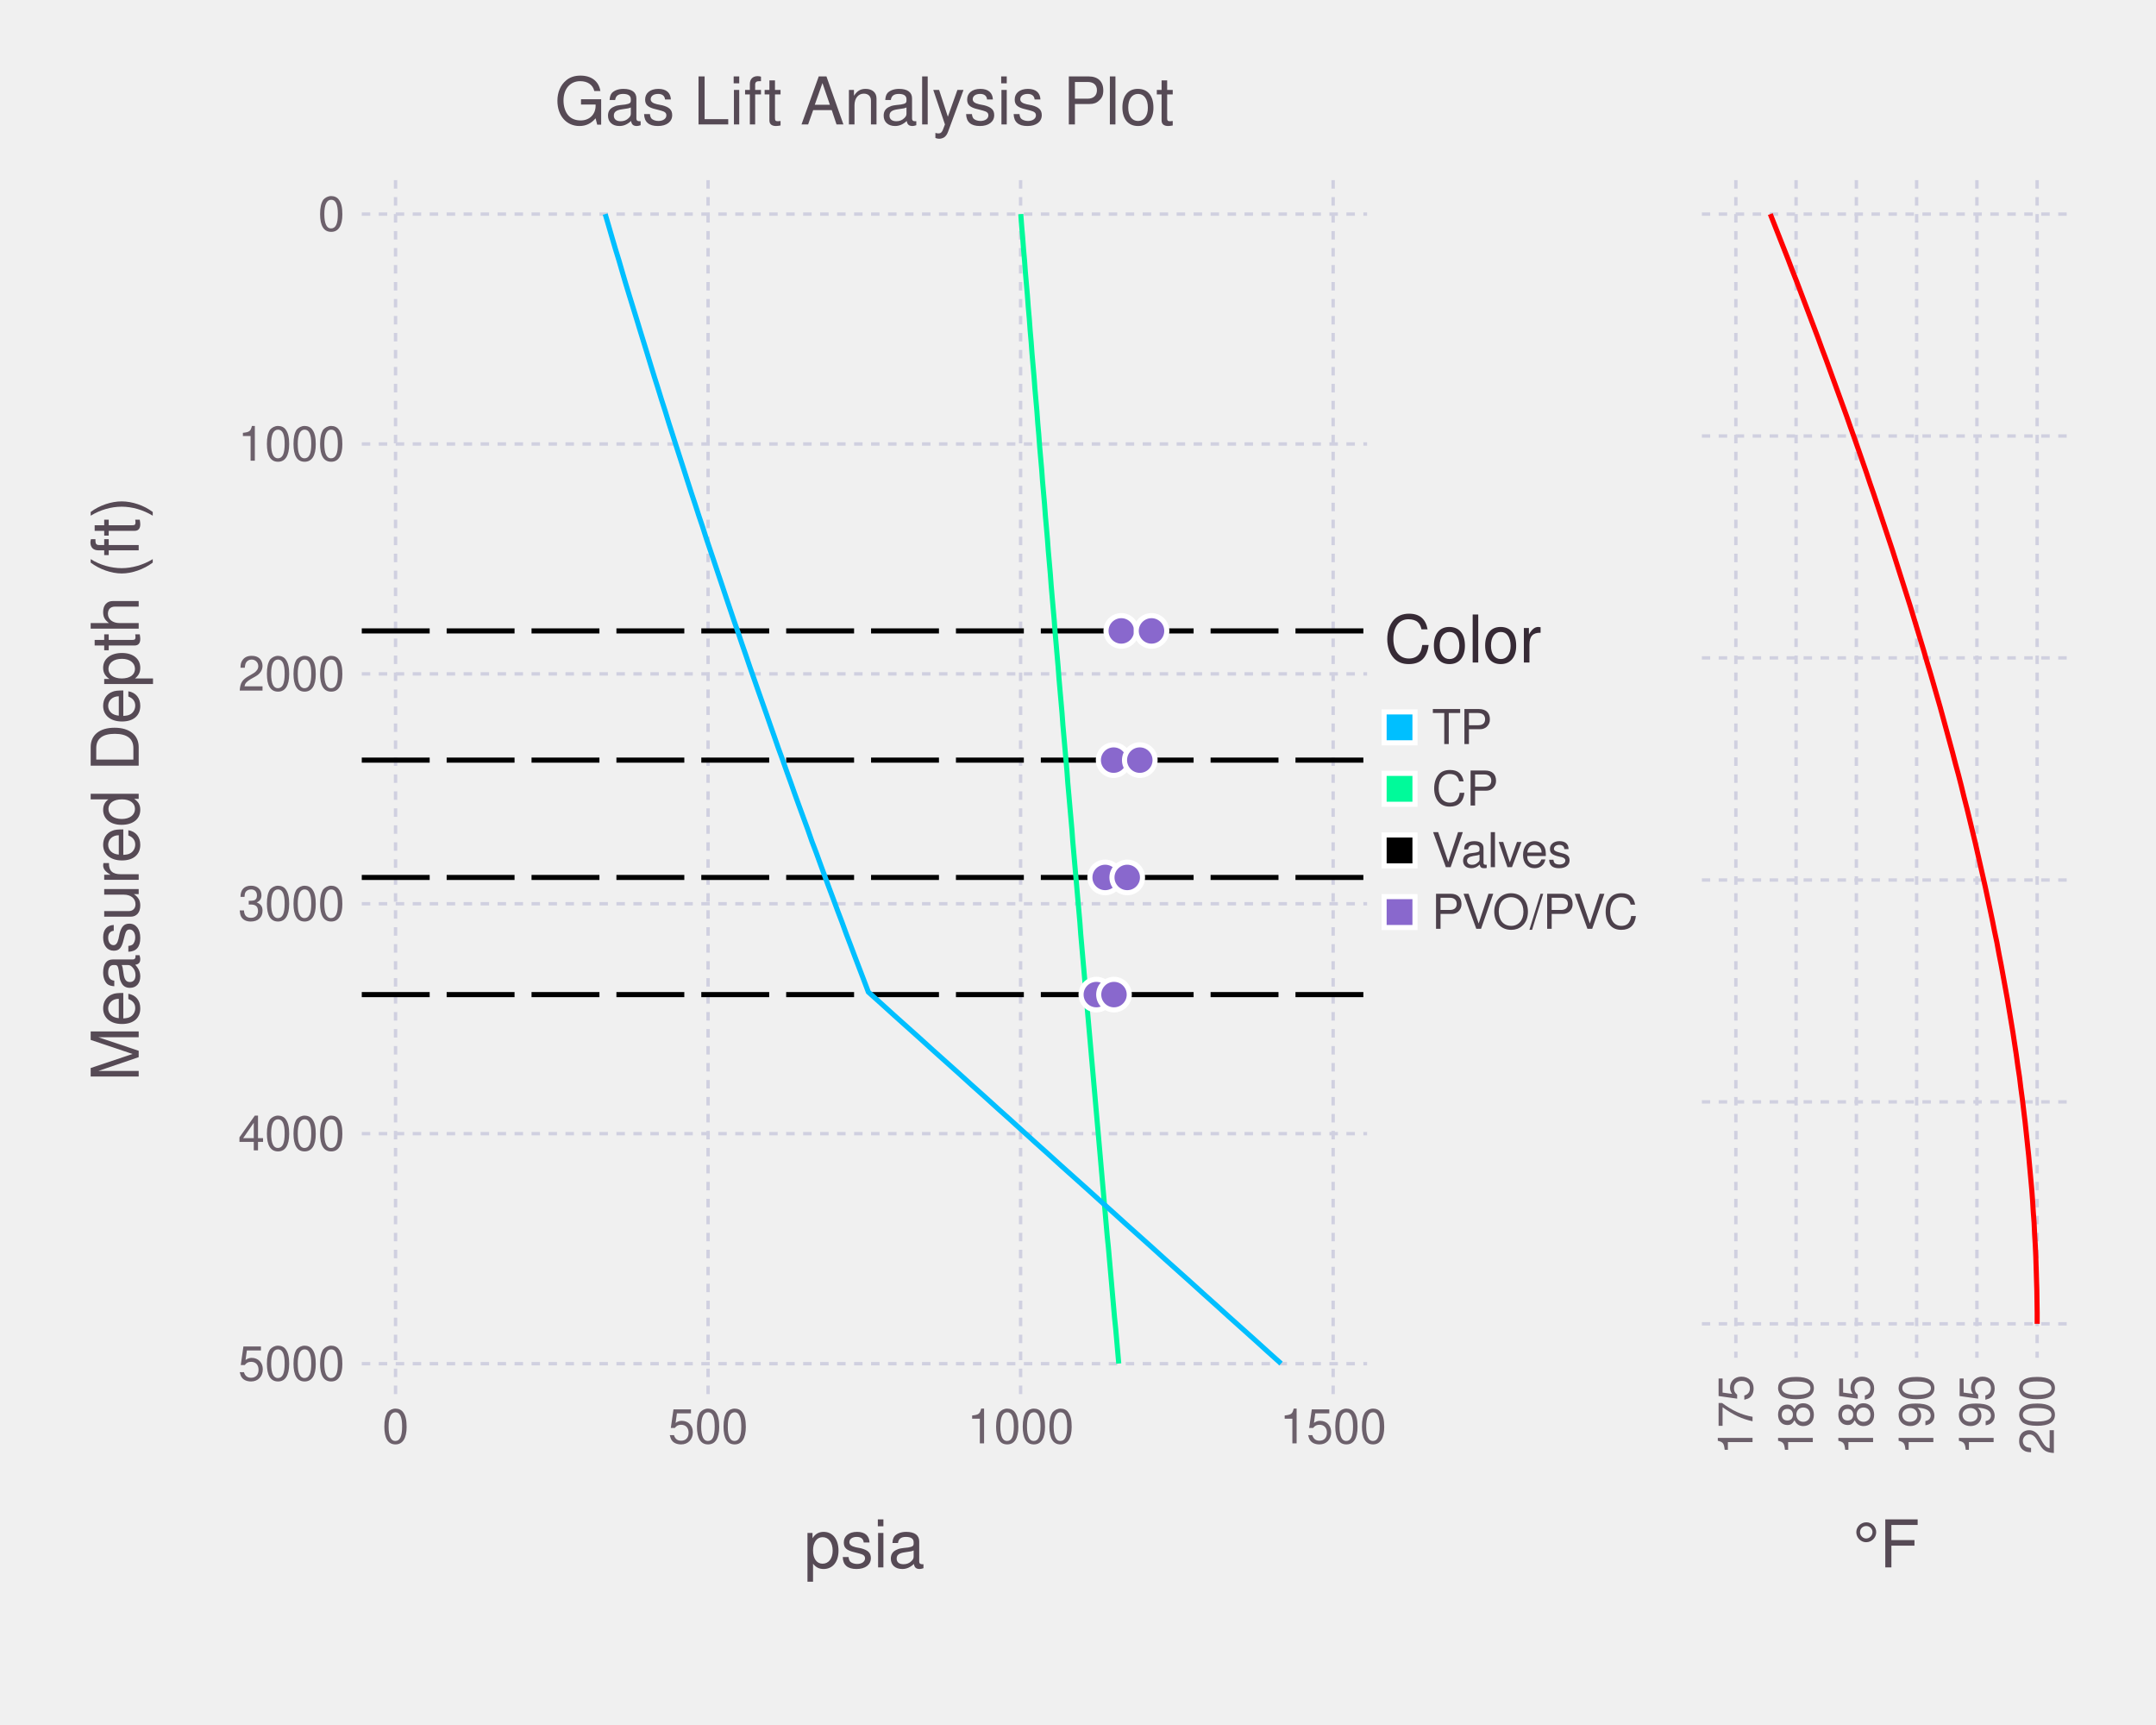
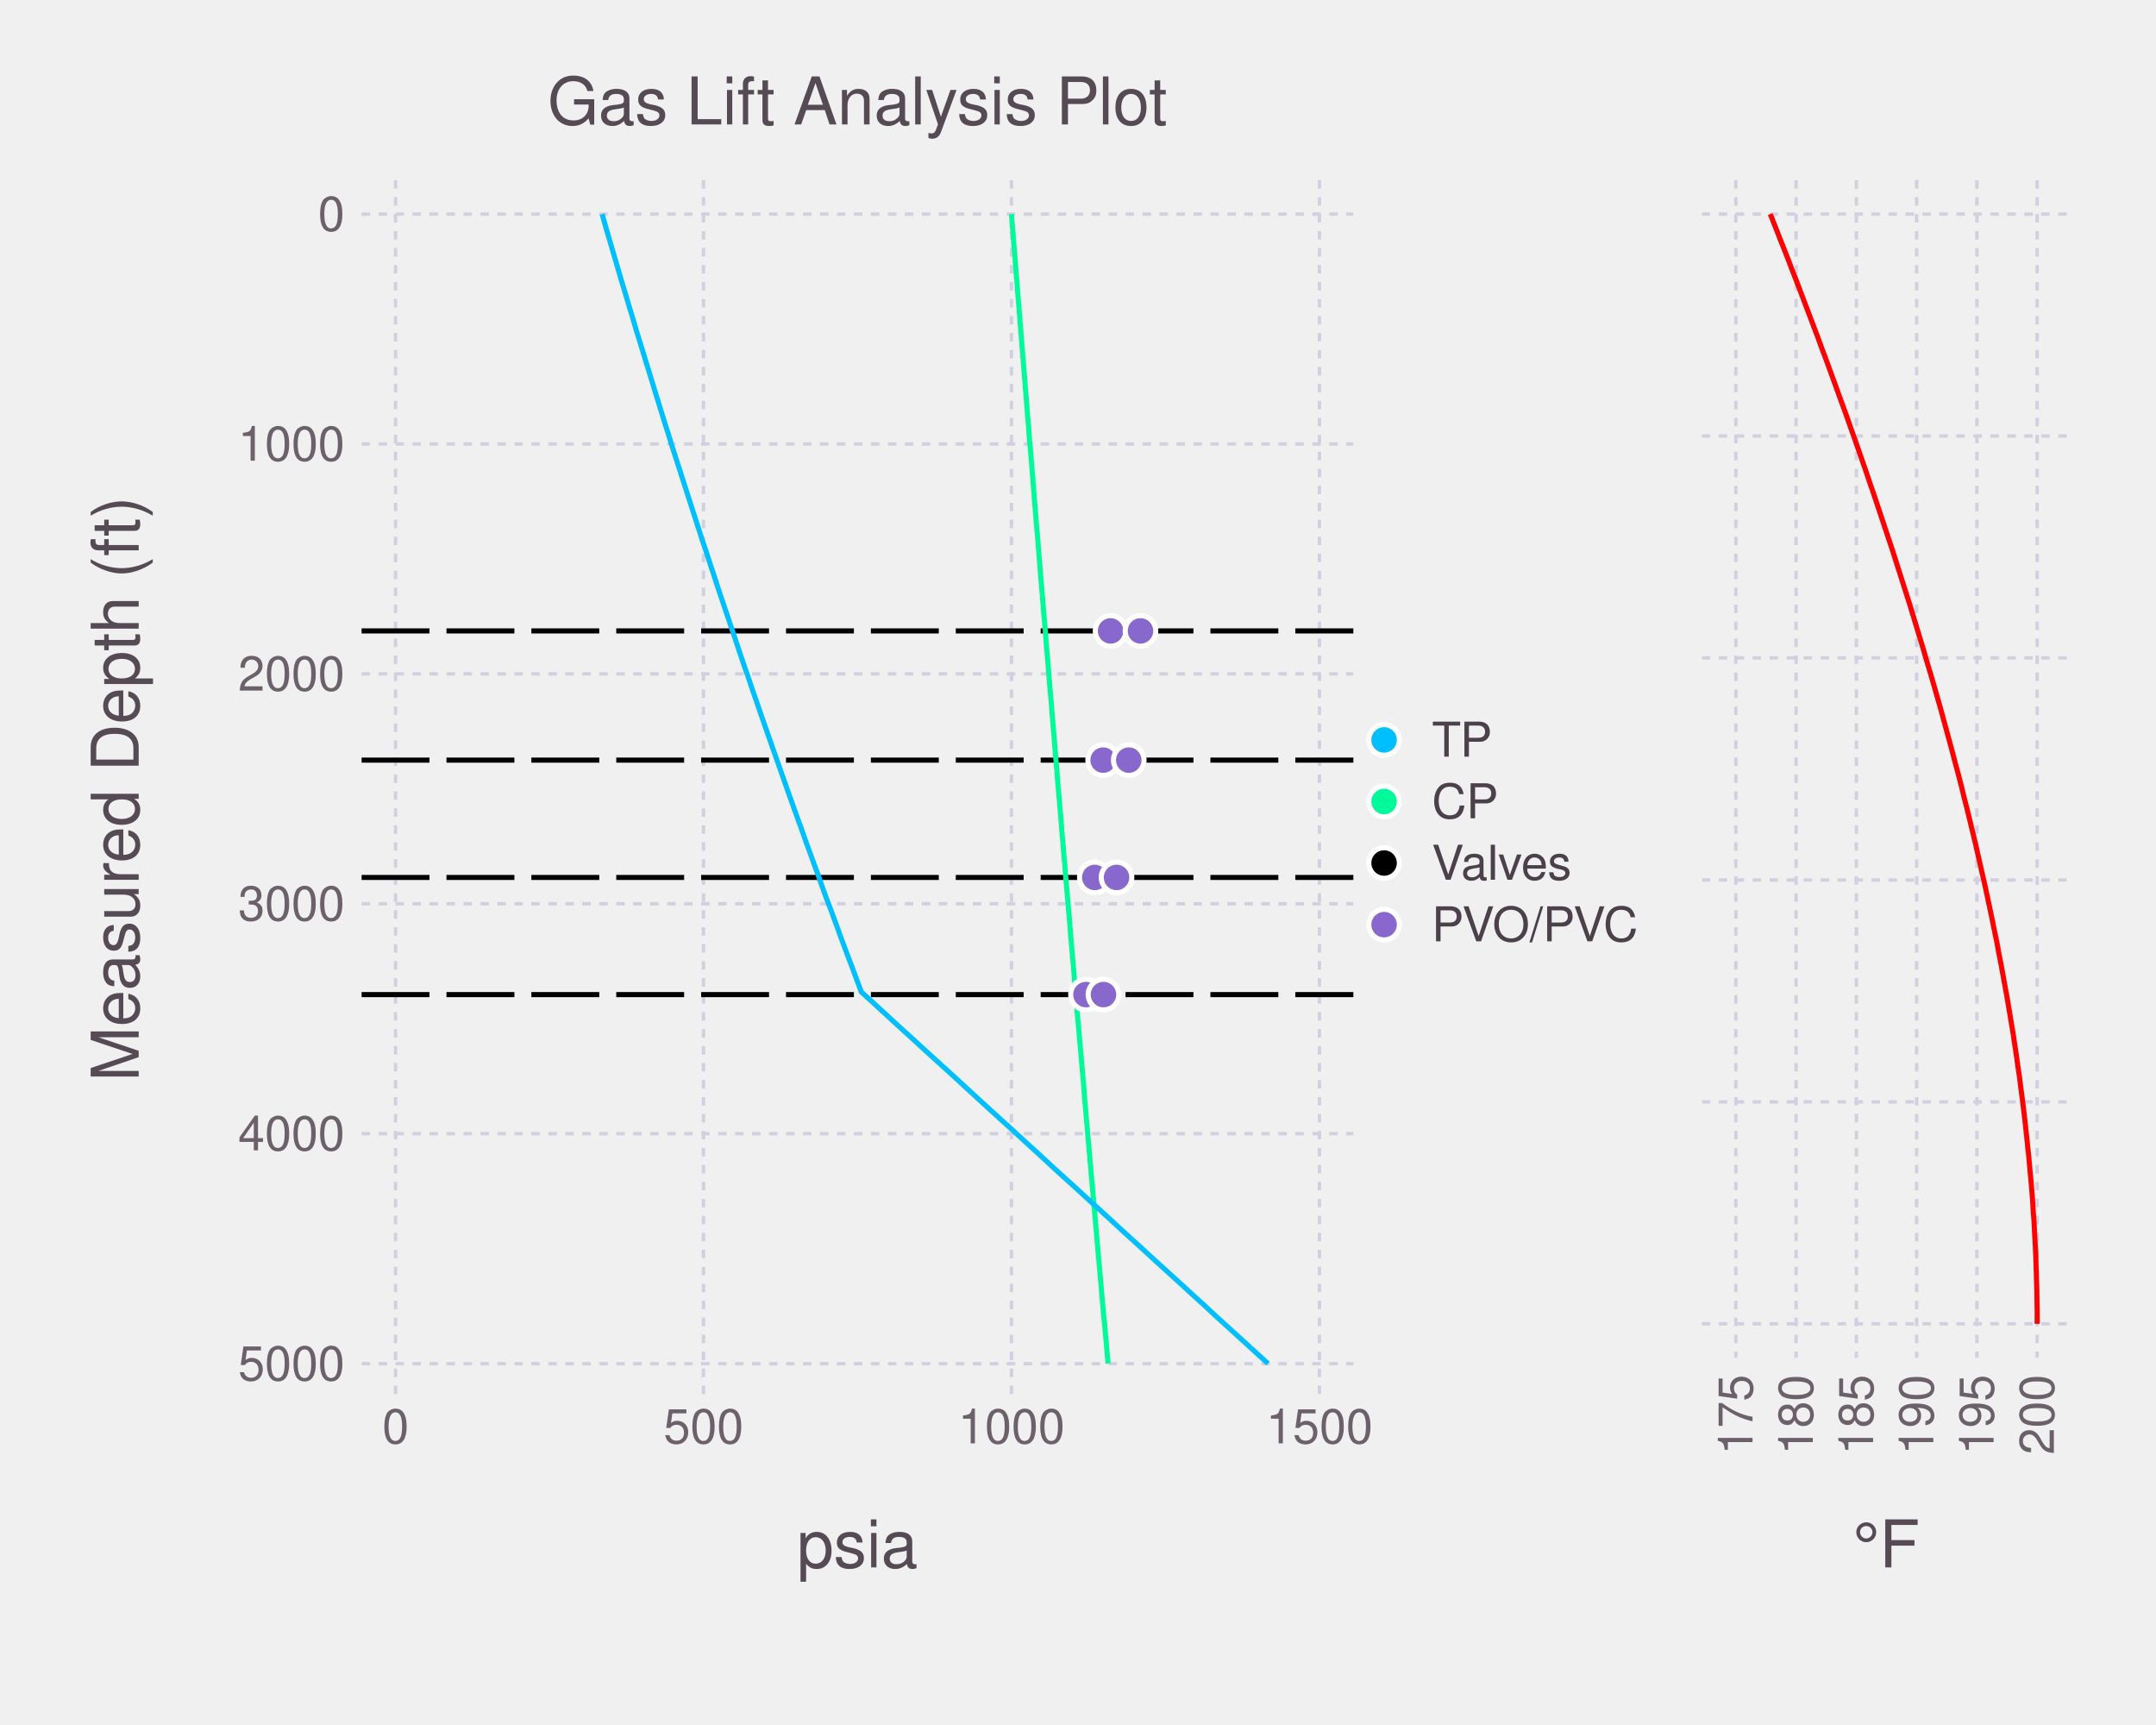
<svg xmlns="http://www.w3.org/2000/svg" version="1.2" width="127mm" height="101.6mm" viewBox="0 0 127 101.6" stroke="none" fill="#000000" stroke-width="0.3" font-size="3.88">
  <defs>
    <marker id="arrow" markerWidth="15" markerHeight="7" refX="5" refY="3.5" orient="auto" markerUnits="strokeWidth">
      <path d="M0,0 L15,3.5 L0,7 z" stroke="context-stroke" fill="context-stroke" />
    </marker>
  </defs>
-   <g class="plotroot xscalable yscalable" id="img-f6ee0000-1">
-     <g font-size="3.88" font-family="'PT Sans','Helvetica Neue','Helvetica',sans-serif" fill="#564A55" stroke="#000000" stroke-opacity="0.000" id="img-f6ee0000-2">
+   <g class="plotroot xscalable yscalable" id="img-4866e39f-1">
+     <g font-size="3.88" font-family="'PT Sans','Helvetica Neue','Helvetica',sans-serif" fill="#564A55" stroke="#000000" stroke-opacity="0.000" id="img-4866e39f-2">
      <g transform="translate(111.12,89.99)">
        <g class="primitive">
          <text text-anchor="middle" dy="0.6em">°F</text>
        </g>
      </g>
    </g>
-     <g class="guide xlabels" font-size="2.82" font-family="'PT Sans Caption','Helvetica Neue','Helvetica',sans-serif" fill="#6C606B" id="img-f6ee0000-3">
+     <g class="guide xlabels" font-size="2.82" font-family="'PT Sans Caption','Helvetica Neue','Helvetica',sans-serif" fill="#6C606B" id="img-4866e39f-3">
      <g transform="translate(102.25,80.97)">
        <g class="primitive">
          <text text-anchor="end" dy="0.35em" transform="rotate(-90,0, 0)">175</text>
        </g>
      </g>
      <g transform="translate(105.8,80.97)">
        <g class="primitive">
          <text text-anchor="end" dy="0.35em" transform="rotate(-90,0, 0)">180</text>
        </g>
      </g>
      <g transform="translate(109.35,80.97)">
        <g class="primitive">
          <text text-anchor="end" dy="0.35em" transform="rotate(-90,0, 0)">185</text>
        </g>
      </g>
      <g transform="translate(112.9,80.97)">
        <g class="primitive">
          <text text-anchor="end" dy="0.35em" transform="rotate(-90,0, 0)">190</text>
        </g>
      </g>
      <g transform="translate(116.45,80.97)">
        <g class="primitive">
          <text text-anchor="end" dy="0.35em" transform="rotate(-90,0, 0)">195</text>
        </g>
      </g>
      <g transform="translate(120,80.97)">
        <g class="primitive">
          <text text-anchor="end" dy="0.35em" transform="rotate(-90,0, 0)">200</text>
        </g>
      </g>
    </g>
-     <g clip-path="url(#img-f6ee0000-4)">
-       <g id="img-f6ee0000-5">
-         <g pointer-events="visible" fill="#000000" fill-opacity="0.000" stroke="#000000" stroke-opacity="0.000" class="guide background" id="img-f6ee0000-6">
-           <g transform="translate(111.12,45.29)" id="img-f6ee0000-7">
+     <g clip-path="url(#img-4866e39f-4)">
+       <g id="img-4866e39f-5">
+         <g pointer-events="visible" stroke-width="0.3" fill="#000000" fill-opacity="0.000" stroke="#000000" stroke-opacity="0.000" class="guide background" id="img-4866e39f-6">
+           <g transform="translate(111.12,45.29)" id="img-4866e39f-7">
            <path d="M-10.88,-34.68 L 10.88 -34.68 10.88 34.68 -10.88 34.68 z" class="primitive" />
          </g>
        </g>
-         <g class="guide xgridlines yfixed" stroke-dasharray="0.5,0.5" stroke-width="0.2" stroke="#D0D0E0" id="img-f6ee0000-8">
-           <g transform="translate(102.25,45.29)" id="img-f6ee0000-9">
-             <path fill="none" d="M0,-34.68 L 0 34.68" class="primitive" />
-           </g>
-           <g transform="translate(105.8,45.29)" id="img-f6ee0000-10">
-             <path fill="none" d="M0,-34.68 L 0 34.68" class="primitive" />
-           </g>
-           <g transform="translate(109.35,45.29)" id="img-f6ee0000-11">
-             <path fill="none" d="M0,-34.68 L 0 34.68" class="primitive" />
-           </g>
-           <g transform="translate(112.9,45.29)" id="img-f6ee0000-12">
-             <path fill="none" d="M0,-34.68 L 0 34.68" class="primitive" />
-           </g>
-           <g transform="translate(116.45,45.29)" id="img-f6ee0000-13">
-             <path fill="none" d="M0,-34.68 L 0 34.68" class="primitive" />
-           </g>
-           <g transform="translate(120,45.29)" id="img-f6ee0000-14">
-             <path fill="none" d="M0,-34.68 L 0 34.68" class="primitive" />
-           </g>
-         </g>
-         <g class="guide ygridlines xfixed" stroke-dasharray="0.5,0.5" stroke-width="0.2" stroke="#D0D0E0" id="img-f6ee0000-15">
-           <g transform="translate(111.12,12.61)" id="img-f6ee0000-16">
-             <path fill="none" d="M-10.88,0 L 10.88 0" class="primitive" />
-           </g>
-           <g transform="translate(111.12,25.68)" id="img-f6ee0000-17">
-             <path fill="none" d="M-10.88,0 L 10.88 0" class="primitive" />
-           </g>
-           <g transform="translate(111.12,38.75)" id="img-f6ee0000-18">
-             <path fill="none" d="M-10.88,0 L 10.88 0" class="primitive" />
-           </g>
-           <g transform="translate(111.12,51.83)" id="img-f6ee0000-19">
-             <path fill="none" d="M-10.88,0 L 10.88 0" class="primitive" />
-           </g>
-           <g transform="translate(111.12,64.9)" id="img-f6ee0000-20">
-             <path fill="none" d="M-10.88,0 L 10.88 0" class="primitive" />
-           </g>
-           <g transform="translate(111.12,77.97)" id="img-f6ee0000-21">
-             <path fill="none" d="M-10.88,0 L 10.88 0" class="primitive" />
-           </g>
-         </g>
-         <g class="plotpanel" id="img-f6ee0000-22">
-           <g stroke-width="0.3" fill="#000000" fill-opacity="0.000" class="geometry" id="img-f6ee0000-23">
-             <g class="color_RGB{N0f8}(1.0,0.0,0.0)" stroke-dasharray="none" stroke="#FF0000" id="img-f6ee0000-24">
-               <g transform="translate(114.22,45.29)" id="img-f6ee0000-25">
+         <g class="guide xgridlines yfixed" stroke-dasharray="0.5,0.5" stroke-width="0.2" stroke="#D0D0E0" id="img-4866e39f-8">
+           <g transform="translate(102.25,45.29)" id="img-4866e39f-9">
+             <path fill="none" d="M0,-34.68 L 0 34.68" class="primitive" />
+           </g>
+           <g transform="translate(105.8,45.29)" id="img-4866e39f-10">
+             <path fill="none" d="M0,-34.68 L 0 34.68" class="primitive" />
+           </g>
+           <g transform="translate(109.35,45.29)" id="img-4866e39f-11">
+             <path fill="none" d="M0,-34.68 L 0 34.68" class="primitive" />
+           </g>
+           <g transform="translate(112.9,45.29)" id="img-4866e39f-12">
+             <path fill="none" d="M0,-34.68 L 0 34.68" class="primitive" />
+           </g>
+           <g transform="translate(116.45,45.29)" id="img-4866e39f-13">
+             <path fill="none" d="M0,-34.68 L 0 34.68" class="primitive" />
+           </g>
+           <g transform="translate(120,45.29)" id="img-4866e39f-14">
+             <path fill="none" d="M0,-34.68 L 0 34.68" class="primitive" />
+           </g>
+         </g>
+         <g class="guide ygridlines xfixed" stroke-dasharray="0.5,0.5" stroke-width="0.2" stroke="#D0D0E0" id="img-4866e39f-15">
+           <g transform="translate(111.12,12.61)" id="img-4866e39f-16">
+             <path fill="none" d="M-10.88,0 L 10.88 0" class="primitive" />
+           </g>
+           <g transform="translate(111.12,25.68)" id="img-4866e39f-17">
+             <path fill="none" d="M-10.88,0 L 10.88 0" class="primitive" />
+           </g>
+           <g transform="translate(111.12,38.75)" id="img-4866e39f-18">
+             <path fill="none" d="M-10.88,0 L 10.88 0" class="primitive" />
+           </g>
+           <g transform="translate(111.12,51.83)" id="img-4866e39f-19">
+             <path fill="none" d="M-10.88,0 L 10.88 0" class="primitive" />
+           </g>
+           <g transform="translate(111.12,64.9)" id="img-4866e39f-20">
+             <path fill="none" d="M-10.88,0 L 10.88 0" class="primitive" />
+           </g>
+           <g transform="translate(111.12,77.97)" id="img-4866e39f-21">
+             <path fill="none" d="M-10.88,0 L 10.88 0" class="primitive" />
+           </g>
+         </g>
+         <g class="plotpanel" id="img-4866e39f-22">
+           <g stroke-width="0.3" fill="#000000" fill-opacity="0.000" class="geometry" id="img-4866e39f-23">
+             <g class="color_RGB{N0f8}(1.0,0.0,0.0)" stroke-dasharray="none" stroke="#FF0000" id="img-4866e39f-24">
+               <g transform="translate(114.22,45.29)" id="img-4866e39f-25">
                <path fill="none" d="M-9.94,-32.68 L -9.68 -32.02 -9.42 -31.36 -9.16 -30.7 -8.9 -30.04 -8.65 -29.38 -8.39 -28.72 -8.14 -28.06 -7.89 -27.4 -7.64 -26.74 -7.39 -26.08 -7.14 -25.42 -6.9 -24.76 -6.65 -24.1 -6.41 -23.44 -6.17 -22.78 -5.93 -22.12 -5.69 -21.46 -5.45 -20.8 -5.22 -20.14 -4.98 -19.47 -4.75 -18.81 -4.52 -18.15 -4.29 -17.49 -4.07 -16.83 -3.84 -16.17 -3.62 -15.51 -3.4 -14.85 -3.18 -14.19 -2.96 -13.53 -2.74 -12.87 -2.53 -12.21 -2.32 -11.55 -2.11 -10.89 -1.9 -10.23 -1.69 -9.57 -1.49 -8.91 -1.29 -8.25 -1.09 -7.59 -0.89 -6.93 -0.7 -6.27 -0.5 -5.61 -0.31 -4.95 -0.12 -4.29 0.07 -3.63 0.25 -2.97 0.43 -2.31 0.61 -1.65 0.79 -0.99 0.96 -0.33 1.14 0.33 1.31 0.99 1.47 1.65 1.64 2.31 1.8 2.97 1.96 3.63 2.12 4.29 2.27 4.95 2.42 5.61 2.57 6.27 2.72 6.93 2.86 7.59 3 8.25 3.14 8.91 3.27 9.57 3.41 10.23 3.53 10.89 3.66 11.55 3.78 12.21 3.9 12.87 4.02 13.53 4.13 14.19 4.24 14.85 4.35 15.51 4.45 16.17 4.55 16.83 4.64 17.49 4.74 18.15 4.82 18.81 4.91 19.47 4.99 20.14 5.07 20.8 5.14 21.46 5.21 22.12 5.28 22.78 5.34 23.44 5.4 24.1 5.46 24.76 5.51 25.42 5.55 26.08 5.6 26.74 5.63 27.4 5.67 28.06 5.7 28.72 5.72 29.38 5.74 30.04 5.76 30.7 5.77 31.36 5.78 32.02 5.78 32.68" class="primitive" />
              </g>
            </g>
          </g>
        </g>
      </g>
    </g>
-     <g font-size="3.88" font-family="'PT Sans','Helvetica Neue','Helvetica',sans-serif" fill="#564A55" stroke="#000000" stroke-opacity="0.000" id="img-f6ee0000-26">
-       <g transform="translate(111.12,5)" id="img-f6ee0000-27">
+     <g font-size="3.88" font-family="'PT Sans','Helvetica Neue','Helvetica',sans-serif" fill="#564A55" stroke="#000000" stroke-opacity="0.000" id="img-4866e39f-26">
+       <g transform="translate(111.12,5)" id="img-4866e39f-27">
        <g class="primitive">
          <text text-anchor="middle" dy="0.6em"> </text>
        </g>
      </g>
    </g>
  </g>
-   <g class="plotroot xscalable yscalable" id="img-f6ee0000-28">
-     <g font-size="3.88" font-family="'PT Sans','Helvetica Neue','Helvetica',sans-serif" fill="#564A55" stroke="#000000" stroke-opacity="0.000" id="img-f6ee0000-29">
-       <g transform="translate(50.92,89.99)" id="img-f6ee0000-30">
+   <g class="plotroot xscalable yscalable" id="img-4866e39f-28">
+     <g font-size="3.88" font-family="'PT Sans','Helvetica Neue','Helvetica',sans-serif" fill="#564A55" stroke="#000000" stroke-opacity="0.000" id="img-4866e39f-29">
+       <g transform="translate(50.51,89.99)" id="img-4866e39f-30">
        <g class="primitive">
          <text text-anchor="middle" dy="0.6em">psia</text>
        </g>
      </g>
    </g>
-     <g class="guide xlabels" font-size="2.82" font-family="'PT Sans Caption','Helvetica Neue','Helvetica',sans-serif" fill="#6C606B" id="img-f6ee0000-31">
-       <g transform="translate(23.3,83.32)" id="img-f6ee0000-32">
+     <g class="guide xlabels" font-size="2.82" font-family="'PT Sans Caption','Helvetica Neue','Helvetica',sans-serif" fill="#6C606B" id="img-4866e39f-31">
+       <g transform="translate(23.3,83.32)" id="img-4866e39f-32">
        <g class="primitive">
          <text text-anchor="middle" dy="0.6em">0</text>
        </g>
      </g>
-       <g transform="translate(41.71,83.32)" id="img-f6ee0000-33">
+       <g transform="translate(41.44,83.32)" id="img-4866e39f-33">
        <g class="primitive">
          <text text-anchor="middle" dy="0.6em">500</text>
        </g>
      </g>
-       <g transform="translate(60.12,83.32)" id="img-f6ee0000-34">
+       <g transform="translate(59.58,83.32)" id="img-4866e39f-34">
        <g class="primitive">
          <text text-anchor="middle" dy="0.6em">1000</text>
        </g>
      </g>
-       <g transform="translate(78.53,83.32)" id="img-f6ee0000-35">
+       <g transform="translate(77.72,83.32)" id="img-4866e39f-35">
        <g class="primitive">
          <text text-anchor="middle" dy="0.6em">1500</text>
        </g>
      </g>
    </g>
-     <g class="guide colorkey" id="img-f6ee0000-36">
-       <g fill="#4C404B" font-size="2.82" font-family="'PT Sans','Helvetica Neue','Helvetica',sans-serif" id="img-f6ee0000-37">
-         <g transform="translate(84.34,42.84)" id="img-f6ee0000-38">
+     <g class="guide colorkey" id="img-4866e39f-36">
+       <g fill="#4C404B" font-size="2.82" font-family="'PT Sans','Helvetica Neue','Helvetica',sans-serif" id="img-4866e39f-37">
+         <g transform="translate(84.34,43.58)" id="img-4866e39f-38">
          <g class="primitive">
            <text dy="0.35em">TP</text>
          </g>
        </g>
-         <g transform="translate(84.34,46.46)" id="img-f6ee0000-39">
+         <g transform="translate(84.34,47.21)" id="img-4866e39f-39">
          <g class="primitive">
            <text dy="0.35em">CP</text>
          </g>
        </g>
-         <g transform="translate(84.34,50.09)" id="img-f6ee0000-40">
+         <g transform="translate(84.34,50.83)" id="img-4866e39f-40">
          <g class="primitive">
            <text dy="0.35em">Valves</text>
          </g>
        </g>
-         <g transform="translate(84.34,53.72)" id="img-f6ee0000-41">
+         <g transform="translate(84.34,54.46)" id="img-4866e39f-41">
          <g class="primitive">
            <text dy="0.35em">PVO/PVC</text>
          </g>
        </g>
      </g>
-       <g fill-opacity="1" id="img-f6ee0000-42">
-         <g transform="translate(82.44,42.84)" id="img-f6ee0000-43" fill="#00BFFF" stroke="#FFFFFF">
-           <path d="M-0.91,-0.91 L 0.91 -0.91 0.91 0.91 -0.91 0.91 z" class="primitive" />
-         </g>
-         <g transform="translate(82.44,46.46)" id="img-f6ee0000-44" fill="#00FA9A" stroke="#FFFFFF">
-           <path d="M-0.91,-0.91 L 0.91 -0.91 0.91 0.91 -0.91 0.91 z" class="primitive" />
-         </g>
-         <g transform="translate(82.44,50.09)" id="img-f6ee0000-45" fill="#000000" stroke="#FFFFFF">
-           <path d="M-0.91,-0.91 L 0.91 -0.91 0.91 0.91 -0.91 0.91 z" class="primitive" />
-         </g>
-         <g transform="translate(82.44,53.72)" id="img-f6ee0000-46" fill="#8968CD" stroke="#FFFFFF">
-           <path d="M-0.91,-0.91 L 0.91 -0.91 0.91 0.91 -0.91 0.91 z" class="primitive" />
-         </g>
-       </g>
-       <g fill="#362A35" font-size="3.88" font-family="'PT Sans','Helvetica Neue','Helvetica',sans-serif" stroke="#000000" stroke-opacity="0.000" id="img-f6ee0000-47">
-         <g transform="translate(81.53,39.02)" id="img-f6ee0000-48">
-           <g class="primitive">
-             <text dy="-0em">Color</text>
-           </g>
-         </g>
-       </g>
-     </g>
-     <g clip-path="url(#img-f6ee0000-49)">
-       <g id="img-f6ee0000-50">
-         <g pointer-events="visible" fill="#000000" fill-opacity="0.000" stroke="#000000" stroke-opacity="0.000" class="guide background" id="img-f6ee0000-51">
-           <g transform="translate(50.92,46.46)" id="img-f6ee0000-52">
-             <path d="M-29.61,-35.85 L 29.61 -35.85 29.61 35.85 -29.61 35.85 z" class="primitive" />
-           </g>
-         </g>
-         <g class="guide ygridlines xfixed" stroke-dasharray="0.5,0.5" stroke-width="0.2" stroke="#D0D0E0" id="img-f6ee0000-53">
-           <g transform="translate(50.92,12.61)" id="img-f6ee0000-54">
-             <path fill="none" d="M-29.61,0 L 29.61 0" class="primitive" />
-           </g>
-           <g transform="translate(50.92,26.15)" id="img-f6ee0000-55">
-             <path fill="none" d="M-29.61,0 L 29.61 0" class="primitive" />
-           </g>
-           <g transform="translate(50.92,39.69)" id="img-f6ee0000-56">
-             <path fill="none" d="M-29.61,0 L 29.61 0" class="primitive" />
-           </g>
-           <g transform="translate(50.92,53.23)" id="img-f6ee0000-57">
-             <path fill="none" d="M-29.61,0 L 29.61 0" class="primitive" />
-           </g>
-           <g transform="translate(50.92,66.77)" id="img-f6ee0000-58">
-             <path fill="none" d="M-29.61,0 L 29.61 0" class="primitive" />
-           </g>
-           <g transform="translate(50.92,80.32)" id="img-f6ee0000-59">
-             <path fill="none" d="M-29.61,0 L 29.61 0" class="primitive" />
-           </g>
-         </g>
-         <g class="guide xgridlines yfixed" stroke-dasharray="0.5,0.5" stroke-width="0.2" stroke="#D0D0E0" id="img-f6ee0000-60">
-           <g transform="translate(23.3,46.46)" id="img-f6ee0000-61">
+       <g stroke-width="0.3" id="img-4866e39f-42">
+         <g stroke="#FFFFFF" fill-opacity="1" fill="#8968CD" id="img-4866e39f-43">
+           <g transform="translate(81.53,54.46)" id="img-4866e39f-44">
+             <circle cx="0" cy="0" r="0.9" class="primitive" />
+           </g>
+         </g>
+         <g stroke="#FFFFFF" fill-opacity="1" fill="#000000" id="img-4866e39f-45">
+           <g transform="translate(81.53,50.83)" id="img-4866e39f-46">
+             <circle cx="0" cy="0" r="0.9" class="primitive" />
+           </g>
+         </g>
+         <g stroke="#FFFFFF" fill-opacity="1" fill="#00FA9A" id="img-4866e39f-47">
+           <g transform="translate(81.53,47.21)" id="img-4866e39f-48">
+             <circle cx="0" cy="0" r="0.9" class="primitive" />
+           </g>
+         </g>
+         <g stroke="#FFFFFF" fill-opacity="1" fill="#00BFFF" id="img-4866e39f-49">
+           <g transform="translate(81.53,43.58)" id="img-4866e39f-50">
+             <circle cx="0" cy="0" r="0.9" class="primitive" />
+           </g>
+         </g>
+       </g>
+       <g fill="#362A35" font-size="3.88" font-family="'PT Sans','Helvetica Neue','Helvetica',sans-serif" stroke="#000000" stroke-opacity="0.000" id="img-4866e39f-51">
+         <g transform="translate(80.72,40.27)" id="img-4866e39f-52">
+           <g class="primitive">
+             <text dy="-0em" />
+           </g>
+         </g>
+       </g>
+     </g>
+     <g clip-path="url(#img-4866e39f-53)">
+       <g id="img-4866e39f-54">
+         <g pointer-events="visible" stroke-width="0.3" fill="#000000" fill-opacity="0.000" stroke="#000000" stroke-opacity="0.000" class="guide background" id="img-4866e39f-55">
+           <g transform="translate(50.51,46.46)" id="img-4866e39f-56">
+             <path d="M-29.21,-35.85 L 29.21 -35.85 29.21 35.85 -29.21 35.85 z" class="primitive" />
+           </g>
+         </g>
+         <g class="guide ygridlines xfixed" stroke-dasharray="0.5,0.5" stroke-width="0.2" stroke="#D0D0E0" id="img-4866e39f-57">
+           <g transform="translate(50.51,12.61)" id="img-4866e39f-58">
+             <path fill="none" d="M-29.21,0 L 29.21 0" class="primitive" />
+           </g>
+           <g transform="translate(50.51,26.15)" id="img-4866e39f-59">
+             <path fill="none" d="M-29.21,0 L 29.21 0" class="primitive" />
+           </g>
+           <g transform="translate(50.51,39.69)" id="img-4866e39f-60">
+             <path fill="none" d="M-29.21,0 L 29.21 0" class="primitive" />
+           </g>
+           <g transform="translate(50.51,53.23)" id="img-4866e39f-61">
+             <path fill="none" d="M-29.21,0 L 29.21 0" class="primitive" />
+           </g>
+           <g transform="translate(50.51,66.77)" id="img-4866e39f-62">
+             <path fill="none" d="M-29.21,0 L 29.21 0" class="primitive" />
+           </g>
+           <g transform="translate(50.51,80.32)" id="img-4866e39f-63">
+             <path fill="none" d="M-29.21,0 L 29.21 0" class="primitive" />
+           </g>
+         </g>
+         <g class="guide xgridlines yfixed" stroke-dasharray="0.5,0.5" stroke-width="0.2" stroke="#D0D0E0" id="img-4866e39f-64">
+           <g transform="translate(23.3,46.46)" id="img-4866e39f-65">
            <path fill="none" d="M0,-35.85 L 0 35.85" class="primitive" />
          </g>
-           <g transform="translate(41.71,46.46)" id="img-f6ee0000-62">
+           <g transform="translate(41.44,46.46)" id="img-4866e39f-66">
            <path fill="none" d="M0,-35.85 L 0 35.85" class="primitive" />
          </g>
-           <g transform="translate(60.12,46.46)" id="img-f6ee0000-63">
+           <g transform="translate(59.58,46.46)" id="img-4866e39f-67">
            <path fill="none" d="M0,-35.85 L 0 35.85" class="primitive" />
          </g>
-           <g transform="translate(78.53,46.46)" id="img-f6ee0000-64">
+           <g transform="translate(77.72,46.46)" id="img-4866e39f-68">
            <path fill="none" d="M0,-35.85 L 0 35.85" class="primitive" />
          </g>
        </g>
-         <g class="plotpanel" id="img-f6ee0000-65">
-           <g class="xfixed" id="img-f6ee0000-66">
-             <g stroke-dasharray="4,1" stroke-width="0.3" stroke="#000000" id="img-f6ee0000-67">
-               <g transform="translate(50.92,58.58)" id="img-f6ee0000-68">
-                 <path fill="none" d="M-29.61,0 L 29.61 0" class="primitive" />
-               </g>
-             </g>
-             <g stroke-dasharray="4,1" stroke-width="0.3" stroke="#000000" id="img-f6ee0000-69">
-               <g transform="translate(50.92,51.68)" id="img-f6ee0000-70">
-                 <path fill="none" d="M-29.61,0 L 29.61 0" class="primitive" />
-               </g>
-             </g>
-             <g stroke-dasharray="4,1" stroke-width="0.3" stroke="#000000" id="img-f6ee0000-71">
-               <g transform="translate(50.92,44.77)" id="img-f6ee0000-72">
-                 <path fill="none" d="M-29.61,0 L 29.61 0" class="primitive" />
-               </g>
-             </g>
-             <g stroke-dasharray="4,1" stroke-width="0.3" stroke="#000000" id="img-f6ee0000-73">
-               <g transform="translate(50.92,37.16)" id="img-f6ee0000-74">
-                 <path fill="none" d="M-29.61,0 L 29.61 0" class="primitive" />
-               </g>
-             </g>
-           </g>
-           <g stroke-width="0.3" fill="#000000" fill-opacity="0.000" class="geometry" id="img-f6ee0000-75">
-             <g class="color_RGB{N0f8}(0.0,0.98,0.604)" stroke-dasharray="none" stroke="#00FA9A" id="img-f6ee0000-76">
-               <g transform="translate(62.96,46.46)" id="img-f6ee0000-77">
-                 <path fill="none" d="M-2.83,-33.85 L -2.78 -33.17 -2.72 -32.48 -2.67 -31.8 -2.61 -31.12 -2.56 -30.43 -2.5 -29.75 -2.44 -29.06 -2.39 -28.38 -2.33 -27.7 -2.28 -27.01 -2.22 -26.33 -2.17 -25.65 -2.11 -24.96 -2.05 -24.28 -2 -23.59 -1.94 -22.91 -1.88 -22.23 -1.83 -21.54 -1.77 -20.86 -1.72 -20.17 -1.66 -19.49 -1.6 -18.81 -1.55 -18.12 -1.49 -17.44 -1.43 -16.75 -1.38 -16.07 -1.32 -15.39 -1.26 -14.7 -1.21 -14.02 -1.15 -13.34 -1.09 -12.65 -1.04 -11.97 -0.98 -11.28 -0.92 -10.6 -0.86 -9.92 -0.81 -9.23 -0.75 -8.55 -0.69 -7.86 -0.63 -7.18 -0.58 -6.5 -0.52 -5.81 -0.46 -5.13 -0.4 -4.45 -0.35 -3.76 -0.29 -3.08 -0.23 -2.39 -0.17 -1.71 -0.11 -1.03 -0.06 -0.34 0 0.34 0.06 1.03 0.12 1.71 0.18 2.39 0.23 3.08 0.29 3.76 0.35 4.45 0.41 5.13 0.47 5.81 0.53 6.5 0.59 7.18 0.65 7.86 0.7 8.55 0.76 9.23 0.82 9.92 0.88 10.6 0.94 11.28 1 11.97 1.06 12.65 1.12 13.34 1.18 14.02 1.24 14.7 1.3 15.39 1.36 16.07 1.42 16.75 1.48 17.44 1.54 18.12 1.6 18.81 1.66 19.49 1.72 20.17 1.78 20.86 1.84 21.54 1.9 22.23 1.96 22.91 2.02 23.59 2.08 24.28 2.14 24.96 2.2 25.65 2.26 26.33 2.33 27.01 2.39 27.7 2.45 28.38 2.51 29.06 2.57 29.75 2.63 30.43 2.69 31.12 2.76 31.8 2.82 32.48 2.88 33.17 2.94 33.85" class="primitive" />
-               </g>
-             </g>
-           </g>
-           <g stroke-width="0.3" fill="#000000" fill-opacity="0.000" class="geometry" id="img-f6ee0000-78">
-             <g class="color_RGB{N0f8}(0.0,0.749,1.0)" stroke-dasharray="none" stroke="#00BFFF" id="img-f6ee0000-79">
-               <g transform="translate(49.66,46.46)" id="img-f6ee0000-80">
-                 <path fill="none" d="M-14.01,-33.85 L -13.81 -33.17 -13.61 -32.48 -13.41 -31.8 -13.2 -31.12 -13 -30.43 -12.8 -29.75 -12.59 -29.06 -12.38 -28.38 -12.17 -27.7 -11.96 -27.01 -11.75 -26.33 -11.54 -25.65 -11.33 -24.96 -11.12 -24.28 -10.9 -23.59 -10.69 -22.91 -10.47 -22.23 -10.26 -21.54 -10.04 -20.86 -9.82 -20.17 -9.6 -19.49 -9.38 -18.81 -9.16 -18.12 -8.94 -17.44 -8.71 -16.75 -8.49 -16.07 -8.26 -15.39 -8.04 -14.7 -7.81 -14.02 -7.58 -13.34 -7.35 -12.65 -7.12 -11.97 -6.89 -11.28 -6.66 -10.6 -6.43 -9.92 -6.19 -9.23 -5.96 -8.55 -5.72 -7.86 -5.49 -7.18 -5.25 -6.5 -5.01 -5.81 -4.77 -5.13 -4.53 -4.45 -4.29 -3.76 -4.05 -3.08 -3.81 -2.39 -3.56 -1.71 -3.32 -1.03 -3.07 -0.34 -2.83 0.34 -2.58 1.03 -2.33 1.71 -2.08 2.39 -1.84 3.08 -1.58 3.76 -1.33 4.45 -1.08 5.13 -0.83 5.81 -0.57 6.5 -0.32 7.18 -0.06 7.86 0.19 8.55 0.45 9.23 0.71 9.92 0.97 10.6 1.23 11.28 1.49 11.97 2.25 12.65 3.01 13.34 3.77 14.02 4.53 14.7 5.29 15.39 6.05 16.07 6.81 16.75 7.57 17.44 8.33 18.12 9.09 18.81 9.85 19.49 10.6 20.17 11.36 20.86 12.12 21.54 12.88 22.23 13.64 22.91 14.4 23.59 15.16 24.28 15.92 24.96 16.68 25.65 17.44 26.33 18.2 27.01 18.96 27.7 19.72 28.38 20.48 29.06 21.24 29.75 22 30.43 22.76 31.12 23.52 31.8 24.28 32.48 25.04 33.17 25.8 33.85" class="primitive" />
-               </g>
-             </g>
-           </g>
-           <g class="geometry" id="img-f6ee0000-81">
-             <g stroke-width="0.3" id="img-f6ee0000-82">
-               <g class="color_RGBA{Float32}(0.5372549f0,0.40784314f0,0.8039216f0,1.0f0)" fill-opacity="1" stroke="#FFFFFF" fill="#8968CD" id="img-f6ee0000-83">
-                 <g class="marker" id="img-f6ee0000-84">
-                   <g transform="translate(64.58,58.58)" id="img-f6ee0000-85">
-                     <circle cx="0" cy="0" r="0.9" class="primitive" />
-                   </g>
-                 </g>
-               </g>
-               <g class="color_RGBA{Float32}(0.5372549f0,0.40784314f0,0.8039216f0,1.0f0)" fill-opacity="1" stroke="#FFFFFF" fill="#8968CD" id="img-f6ee0000-86">
-                 <g class="marker" id="img-f6ee0000-87">
-                   <g transform="translate(65.1,51.68)" id="img-f6ee0000-88">
-                     <circle cx="0" cy="0" r="0.9" class="primitive" />
-                   </g>
-                 </g>
-               </g>
-               <g class="color_RGBA{Float32}(0.5372549f0,0.40784314f0,0.8039216f0,1.0f0)" fill-opacity="1" stroke="#FFFFFF" fill="#8968CD" id="img-f6ee0000-89">
-                 <g class="marker" id="img-f6ee0000-90">
-                   <g transform="translate(65.6,44.77)" id="img-f6ee0000-91">
-                     <circle cx="0" cy="0" r="0.9" class="primitive" />
-                   </g>
-                 </g>
-               </g>
-               <g class="color_RGBA{Float32}(0.5372549f0,0.40784314f0,0.8039216f0,1.0f0)" fill-opacity="1" stroke="#FFFFFF" fill="#8968CD" id="img-f6ee0000-92">
-                 <g class="marker" id="img-f6ee0000-93">
-                   <g transform="translate(66.05,37.16)" id="img-f6ee0000-94">
-                     <circle cx="0" cy="0" r="0.9" class="primitive" />
-                   </g>
-                 </g>
-               </g>
-               <g class="color_RGBA{Float32}(0.5372549f0,0.40784314f0,0.8039216f0,1.0f0)" fill-opacity="1" stroke="#FFFFFF" fill="#8968CD" id="img-f6ee0000-95">
-                 <g class="marker" id="img-f6ee0000-96">
-                   <g transform="translate(65.62,58.58)" id="img-f6ee0000-97">
-                     <circle cx="0" cy="0" r="0.9" class="primitive" />
-                   </g>
-                 </g>
-               </g>
-               <g class="color_RGBA{Float32}(0.5372549f0,0.40784314f0,0.8039216f0,1.0f0)" fill-opacity="1" stroke="#FFFFFF" fill="#8968CD" id="img-f6ee0000-98">
-                 <g class="marker" id="img-f6ee0000-99">
-                   <g transform="translate(66.4,51.68)" id="img-f6ee0000-100">
-                     <circle cx="0" cy="0" r="0.9" class="primitive" />
-                   </g>
-                 </g>
-               </g>
-               <g class="color_RGBA{Float32}(0.5372549f0,0.40784314f0,0.8039216f0,1.0f0)" fill-opacity="1" stroke="#FFFFFF" fill="#8968CD" id="img-f6ee0000-101">
-                 <g class="marker" id="img-f6ee0000-102">
-                   <g transform="translate(67.14,44.77)" id="img-f6ee0000-103">
-                     <circle cx="0" cy="0" r="0.9" class="primitive" />
-                   </g>
-                 </g>
-               </g>
-               <g class="color_RGBA{Float32}(0.5372549f0,0.40784314f0,0.8039216f0,1.0f0)" fill-opacity="1" stroke="#FFFFFF" fill="#8968CD" id="img-f6ee0000-104">
-                 <g class="marker" id="img-f6ee0000-105">
-                   <g transform="translate(67.83,37.16)" id="img-f6ee0000-106">
-                     <circle cx="0" cy="0" r="0.9" class="primitive" />
-                   </g>
-                 </g>
-               </g>
-             </g>
-           </g>
-         </g>
-       </g>
-     </g>
-     <g class="guide ylabels" font-size="2.82" font-family="'PT Sans Caption','Helvetica Neue','Helvetica',sans-serif" fill="#6C606B" id="img-f6ee0000-107">
-       <g transform="translate(20.3,12.61)" id="img-f6ee0000-108">
+         <g class="plotpanel" id="img-4866e39f-69">
+           <g class="xfixed" id="img-4866e39f-70">
+             <g stroke-dasharray="4,1" stroke-width="0.3" stroke="#000000" id="img-4866e39f-71">
+               <g transform="translate(50.51,58.58)" id="img-4866e39f-72">
+                 <path fill="none" d="M-29.21,0 L 29.21 0" class="primitive" />
+               </g>
+             </g>
+             <g stroke-dasharray="4,1" stroke-width="0.3" stroke="#000000" id="img-4866e39f-73">
+               <g transform="translate(50.51,51.68)" id="img-4866e39f-74">
+                 <path fill="none" d="M-29.21,0 L 29.21 0" class="primitive" />
+               </g>
+             </g>
+             <g stroke-dasharray="4,1" stroke-width="0.3" stroke="#000000" id="img-4866e39f-75">
+               <g transform="translate(50.51,44.77)" id="img-4866e39f-76">
+                 <path fill="none" d="M-29.21,0 L 29.21 0" class="primitive" />
+               </g>
+             </g>
+             <g stroke-dasharray="4,1" stroke-width="0.3" stroke="#000000" id="img-4866e39f-77">
+               <g transform="translate(50.51,37.16)" id="img-4866e39f-78">
+                 <path fill="none" d="M-29.21,0 L 29.21 0" class="primitive" />
+               </g>
+             </g>
+           </g>
+           <g stroke-width="0.3" fill="#000000" fill-opacity="0.000" class="geometry" id="img-4866e39f-79">
+             <g class="color_RGB{N0f8}(0.0,0.98,0.604)" stroke-dasharray="none" stroke="#00FA9A" id="img-4866e39f-80">
+               <g transform="translate(62.37,46.46)" id="img-4866e39f-81">
+                 <path fill="none" d="M-2.79,-33.85 L -2.74 -33.17 -2.68 -32.48 -2.63 -31.8 -2.57 -31.12 -2.52 -30.43 -2.46 -29.75 -2.41 -29.06 -2.35 -28.38 -2.3 -27.7 -2.24 -27.01 -2.19 -26.33 -2.13 -25.65 -2.08 -24.96 -2.02 -24.28 -1.97 -23.59 -1.91 -22.91 -1.86 -22.23 -1.8 -21.54 -1.75 -20.86 -1.69 -20.17 -1.63 -19.49 -1.58 -18.81 -1.52 -18.12 -1.47 -17.44 -1.41 -16.75 -1.36 -16.07 -1.3 -15.39 -1.24 -14.7 -1.19 -14.02 -1.13 -13.34 -1.08 -12.65 -1.02 -11.97 -0.96 -11.28 -0.91 -10.6 -0.85 -9.92 -0.79 -9.23 -0.74 -8.55 -0.68 -7.86 -0.62 -7.18 -0.57 -6.5 -0.51 -5.81 -0.45 -5.13 -0.4 -4.45 -0.34 -3.76 -0.28 -3.08 -0.23 -2.39 -0.17 -1.71 -0.11 -1.03 -0.06 -0.34 0 0.34 0.06 1.03 0.12 1.71 0.17 2.39 0.23 3.08 0.29 3.76 0.35 4.45 0.4 5.13 0.46 5.81 0.52 6.5 0.58 7.18 0.64 7.86 0.69 8.55 0.75 9.23 0.81 9.92 0.87 10.6 0.93 11.28 0.99 11.97 1.04 12.65 1.1 13.34 1.16 14.02 1.22 14.7 1.28 15.39 1.34 16.07 1.4 16.75 1.46 17.44 1.51 18.12 1.57 18.81 1.63 19.49 1.69 20.17 1.75 20.86 1.81 21.54 1.87 22.23 1.93 22.91 1.99 23.59 2.05 24.28 2.11 24.96 2.17 25.65 2.23 26.33 2.29 27.01 2.35 27.7 2.41 28.38 2.47 29.06 2.53 29.75 2.59 30.43 2.65 31.12 2.72 31.8 2.78 32.48 2.84 33.17 2.9 33.85" class="primitive" />
+               </g>
+             </g>
+           </g>
+           <g stroke-width="0.3" fill="#000000" fill-opacity="0.000" class="geometry" id="img-4866e39f-82">
+             <g class="color_RGB{N0f8}(0.0,0.749,1.0)" stroke-dasharray="none" stroke="#00BFFF" id="img-4866e39f-83">
+               <g transform="translate(49.27,46.46)" id="img-4866e39f-84">
+                 <path fill="none" d="M-13.8,-33.85 L -13.61 -33.17 -13.41 -32.48 -13.21 -31.8 -13.01 -31.12 -12.81 -30.43 -12.61 -29.75 -12.4 -29.06 -12.2 -28.38 -11.99 -27.7 -11.79 -27.01 -11.58 -26.33 -11.37 -25.65 -11.16 -24.96 -10.95 -24.28 -10.74 -23.59 -10.53 -22.91 -10.32 -22.23 -10.11 -21.54 -9.89 -20.86 -9.68 -20.17 -9.46 -19.49 -9.24 -18.81 -9.02 -18.12 -8.8 -17.44 -8.58 -16.75 -8.36 -16.07 -8.14 -15.39 -7.92 -14.7 -7.69 -14.02 -7.47 -13.34 -7.24 -12.65 -7.02 -11.97 -6.79 -11.28 -6.56 -10.6 -6.33 -9.92 -6.1 -9.23 -5.87 -8.55 -5.64 -7.86 -5.41 -7.18 -5.17 -6.5 -4.94 -5.81 -4.7 -5.13 -4.47 -4.45 -4.23 -3.76 -3.99 -3.08 -3.75 -2.39 -3.51 -1.71 -3.27 -1.03 -3.03 -0.34 -2.79 0.34 -2.54 1.03 -2.3 1.71 -2.05 2.39 -1.81 3.08 -1.56 3.76 -1.31 4.45 -1.06 5.13 -0.82 5.81 -0.57 6.5 -0.31 7.18 -0.06 7.86 0.19 8.55 0.44 9.23 0.7 9.92 0.96 10.6 1.21 11.28 1.47 11.97 2.22 12.65 2.97 13.34 3.71 14.02 4.46 14.7 5.21 15.39 5.96 16.07 6.71 16.75 7.46 17.44 8.2 18.12 8.95 18.81 9.7 19.49 10.45 20.17 11.2 20.86 11.95 21.54 12.69 22.23 13.44 22.91 14.19 23.59 14.94 24.28 15.69 24.96 16.44 25.65 17.18 26.33 17.93 27.01 18.68 27.7 19.43 28.38 20.18 29.06 20.93 29.75 21.68 30.43 22.42 31.12 23.17 31.8 23.92 32.48 24.67 33.17 25.42 33.85" class="primitive" />
+               </g>
+             </g>
+           </g>
+           <g class="geometry" id="img-4866e39f-85">
+             <g stroke-width="0.3" id="img-4866e39f-86">
+               <g class="color_RGBA{Float32}(0.5372549f0,0.40784314f0,0.8039216f0,1.0f0)" fill-opacity="1" stroke="#FFFFFF" fill="#8968CD" id="img-4866e39f-87">
+                 <g class="marker" id="img-4866e39f-88">
+                   <g transform="translate(63.97,58.58)" id="img-4866e39f-89">
+                     <circle cx="0" cy="0" r="0.9" class="primitive" />
+                   </g>
+                 </g>
+               </g>
+               <g class="color_RGBA{Float32}(0.5372549f0,0.40784314f0,0.8039216f0,1.0f0)" fill-opacity="1" stroke="#FFFFFF" fill="#8968CD" id="img-4866e39f-90">
+                 <g class="marker" id="img-4866e39f-91">
+                   <g transform="translate(64.49,51.68)" id="img-4866e39f-92">
+                     <circle cx="0" cy="0" r="0.9" class="primitive" />
+                   </g>
+                 </g>
+               </g>
+               <g class="color_RGBA{Float32}(0.5372549f0,0.40784314f0,0.8039216f0,1.0f0)" fill-opacity="1" stroke="#FFFFFF" fill="#8968CD" id="img-4866e39f-93">
+                 <g class="marker" id="img-4866e39f-94">
+                   <g transform="translate(64.98,44.77)" id="img-4866e39f-95">
+                     <circle cx="0" cy="0" r="0.9" class="primitive" />
+                   </g>
+                 </g>
+               </g>
+               <g class="color_RGBA{Float32}(0.5372549f0,0.40784314f0,0.8039216f0,1.0f0)" fill-opacity="1" stroke="#FFFFFF" fill="#8968CD" id="img-4866e39f-96">
+                 <g class="marker" id="img-4866e39f-97">
+                   <g transform="translate(65.42,37.16)" id="img-4866e39f-98">
+                     <circle cx="0" cy="0" r="0.9" class="primitive" />
+                   </g>
+                 </g>
+               </g>
+               <g class="color_RGBA{Float32}(0.5372549f0,0.40784314f0,0.8039216f0,1.0f0)" fill-opacity="1" stroke="#FFFFFF" fill="#8968CD" id="img-4866e39f-99">
+                 <g class="marker" id="img-4866e39f-100">
+                   <g transform="translate(65,58.58)" id="img-4866e39f-101">
+                     <circle cx="0" cy="0" r="0.9" class="primitive" />
+                   </g>
+                 </g>
+               </g>
+               <g class="color_RGBA{Float32}(0.5372549f0,0.40784314f0,0.8039216f0,1.0f0)" fill-opacity="1" stroke="#FFFFFF" fill="#8968CD" id="img-4866e39f-102">
+                 <g class="marker" id="img-4866e39f-103">
+                   <g transform="translate(65.77,51.68)" id="img-4866e39f-104">
+                     <circle cx="0" cy="0" r="0.9" class="primitive" />
+                   </g>
+                 </g>
+               </g>
+               <g class="color_RGBA{Float32}(0.5372549f0,0.40784314f0,0.8039216f0,1.0f0)" fill-opacity="1" stroke="#FFFFFF" fill="#8968CD" id="img-4866e39f-105">
+                 <g class="marker" id="img-4866e39f-106">
+                   <g transform="translate(66.49,44.77)" id="img-4866e39f-107">
+                     <circle cx="0" cy="0" r="0.9" class="primitive" />
+                   </g>
+                 </g>
+               </g>
+               <g class="color_RGBA{Float32}(0.5372549f0,0.40784314f0,0.8039216f0,1.0f0)" fill-opacity="1" stroke="#FFFFFF" fill="#8968CD" id="img-4866e39f-108">
+                 <g class="marker" id="img-4866e39f-109">
+                   <g transform="translate(67.18,37.16)" id="img-4866e39f-110">
+                     <circle cx="0" cy="0" r="0.9" class="primitive" />
+                   </g>
+                 </g>
+               </g>
+             </g>
+           </g>
+         </g>
+       </g>
+     </g>
+     <g class="guide ylabels" font-size="2.82" font-family="'PT Sans Caption','Helvetica Neue','Helvetica',sans-serif" fill="#6C606B" id="img-4866e39f-111">
+       <g transform="translate(20.3,12.61)" id="img-4866e39f-112">
        <g class="primitive">
          <text text-anchor="end" dy="0.35em">0</text>
        </g>
      </g>
-       <g transform="translate(20.3,26.15)" id="img-f6ee0000-109">
+       <g transform="translate(20.3,26.15)" id="img-4866e39f-113">
        <g class="primitive">
          <text text-anchor="end" dy="0.35em">1000</text>
        </g>
      </g>
-       <g transform="translate(20.3,39.69)" id="img-f6ee0000-110">
+       <g transform="translate(20.3,39.69)" id="img-4866e39f-114">
        <g class="primitive">
          <text text-anchor="end" dy="0.35em">2000</text>
        </g>
      </g>
-       <g transform="translate(20.3,53.23)" id="img-f6ee0000-111">
+       <g transform="translate(20.3,53.23)" id="img-4866e39f-115">
        <g class="primitive">
          <text text-anchor="end" dy="0.35em">3000</text>
        </g>
      </g>
-       <g transform="translate(20.3,66.77)" id="img-f6ee0000-112">
+       <g transform="translate(20.3,66.77)" id="img-4866e39f-116">
        <g class="primitive">
          <text text-anchor="end" dy="0.35em">4000</text>
        </g>
      </g>
-       <g transform="translate(20.3,80.32)" id="img-f6ee0000-113">
+       <g transform="translate(20.3,80.32)" id="img-4866e39f-117">
        <g class="primitive">
          <text text-anchor="end" dy="0.35em">5000</text>
        </g>
      </g>
    </g>
-     <g font-size="3.88" font-family="'PT Sans','Helvetica Neue','Helvetica',sans-serif" fill="#564A55" stroke="#000000" stroke-opacity="0.000" id="img-f6ee0000-114">
-       <g transform="translate(8.81,44.46)" id="img-f6ee0000-115">
+     <g font-size="3.88" font-family="'PT Sans','Helvetica Neue','Helvetica',sans-serif" fill="#564A55" stroke="#000000" stroke-opacity="0.000" id="img-4866e39f-118">
+       <g transform="translate(8.81,44.46)" id="img-4866e39f-119">
        <g class="primitive">
          <text text-anchor="middle" dy="0.35em" transform="rotate(-90,0, 2)">Measured Depth (ft)</text>
        </g>
      </g>
    </g>
-     <g font-size="3.88" font-family="'PT Sans','Helvetica Neue','Helvetica',sans-serif" fill="#564A55" stroke="#000000" stroke-opacity="0.000" id="img-f6ee0000-116">
-       <g transform="translate(50.92,5)" id="img-f6ee0000-117">
+     <g font-size="3.88" font-family="'PT Sans','Helvetica Neue','Helvetica',sans-serif" fill="#564A55" stroke="#000000" stroke-opacity="0.000" id="img-4866e39f-120">
+       <g transform="translate(50.51,5)" id="img-4866e39f-121">
        <g class="primitive">
          <text text-anchor="middle" dy="0.6em">Gas Lift Analysis Plot</text>
        </g>
      </g>
    </g>
  </g>
  <defs>
-     <clipPath id="img-f6ee0000-4">
+     <clipPath id="img-4866e39f-4">
      <path d="M100.25,10.61 L 122 10.61 122 79.97 100.25 79.97" />
    </clipPath>
-     <clipPath id="img-f6ee0000-49">
-       <path d="M21.3,10.61 L 80.53 10.61 80.53 82.32 21.3 82.32" />
+     <clipPath id="img-4866e39f-53">
+       <path d="M21.3,10.61 L 79.72 10.61 79.72 82.32 21.3 82.32" />
    </clipPath>
  </defs>
</svg>
